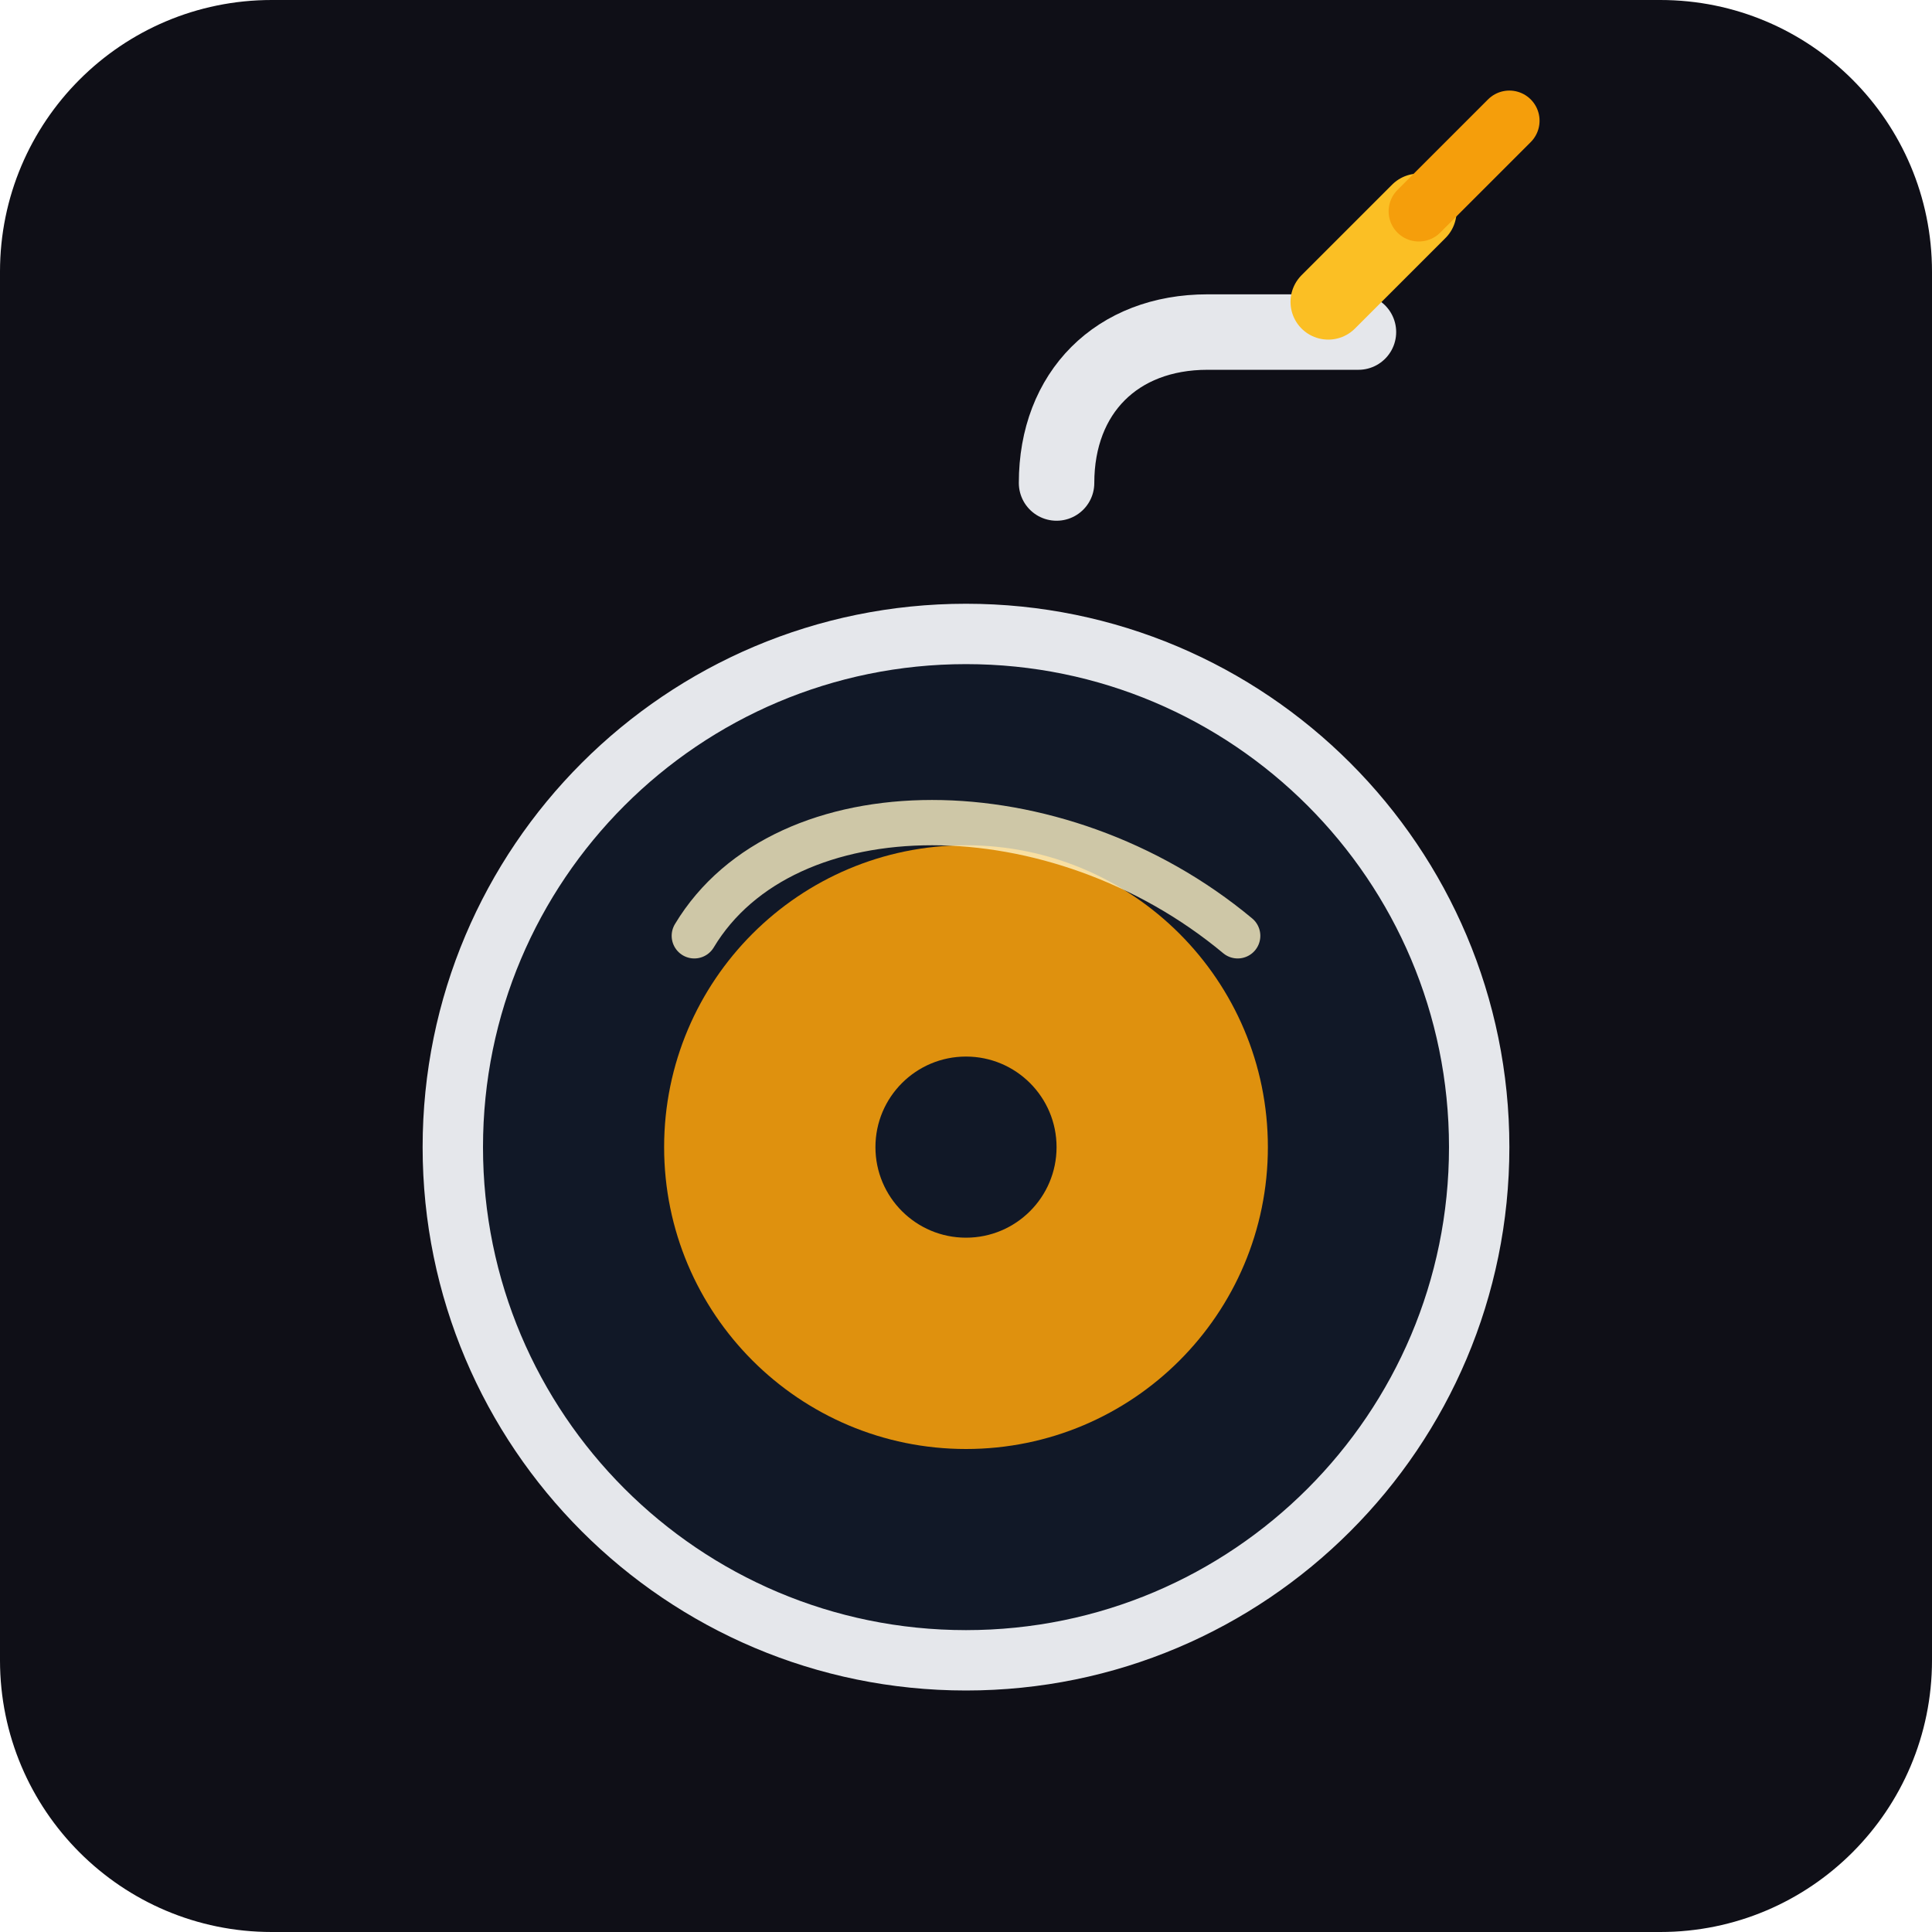
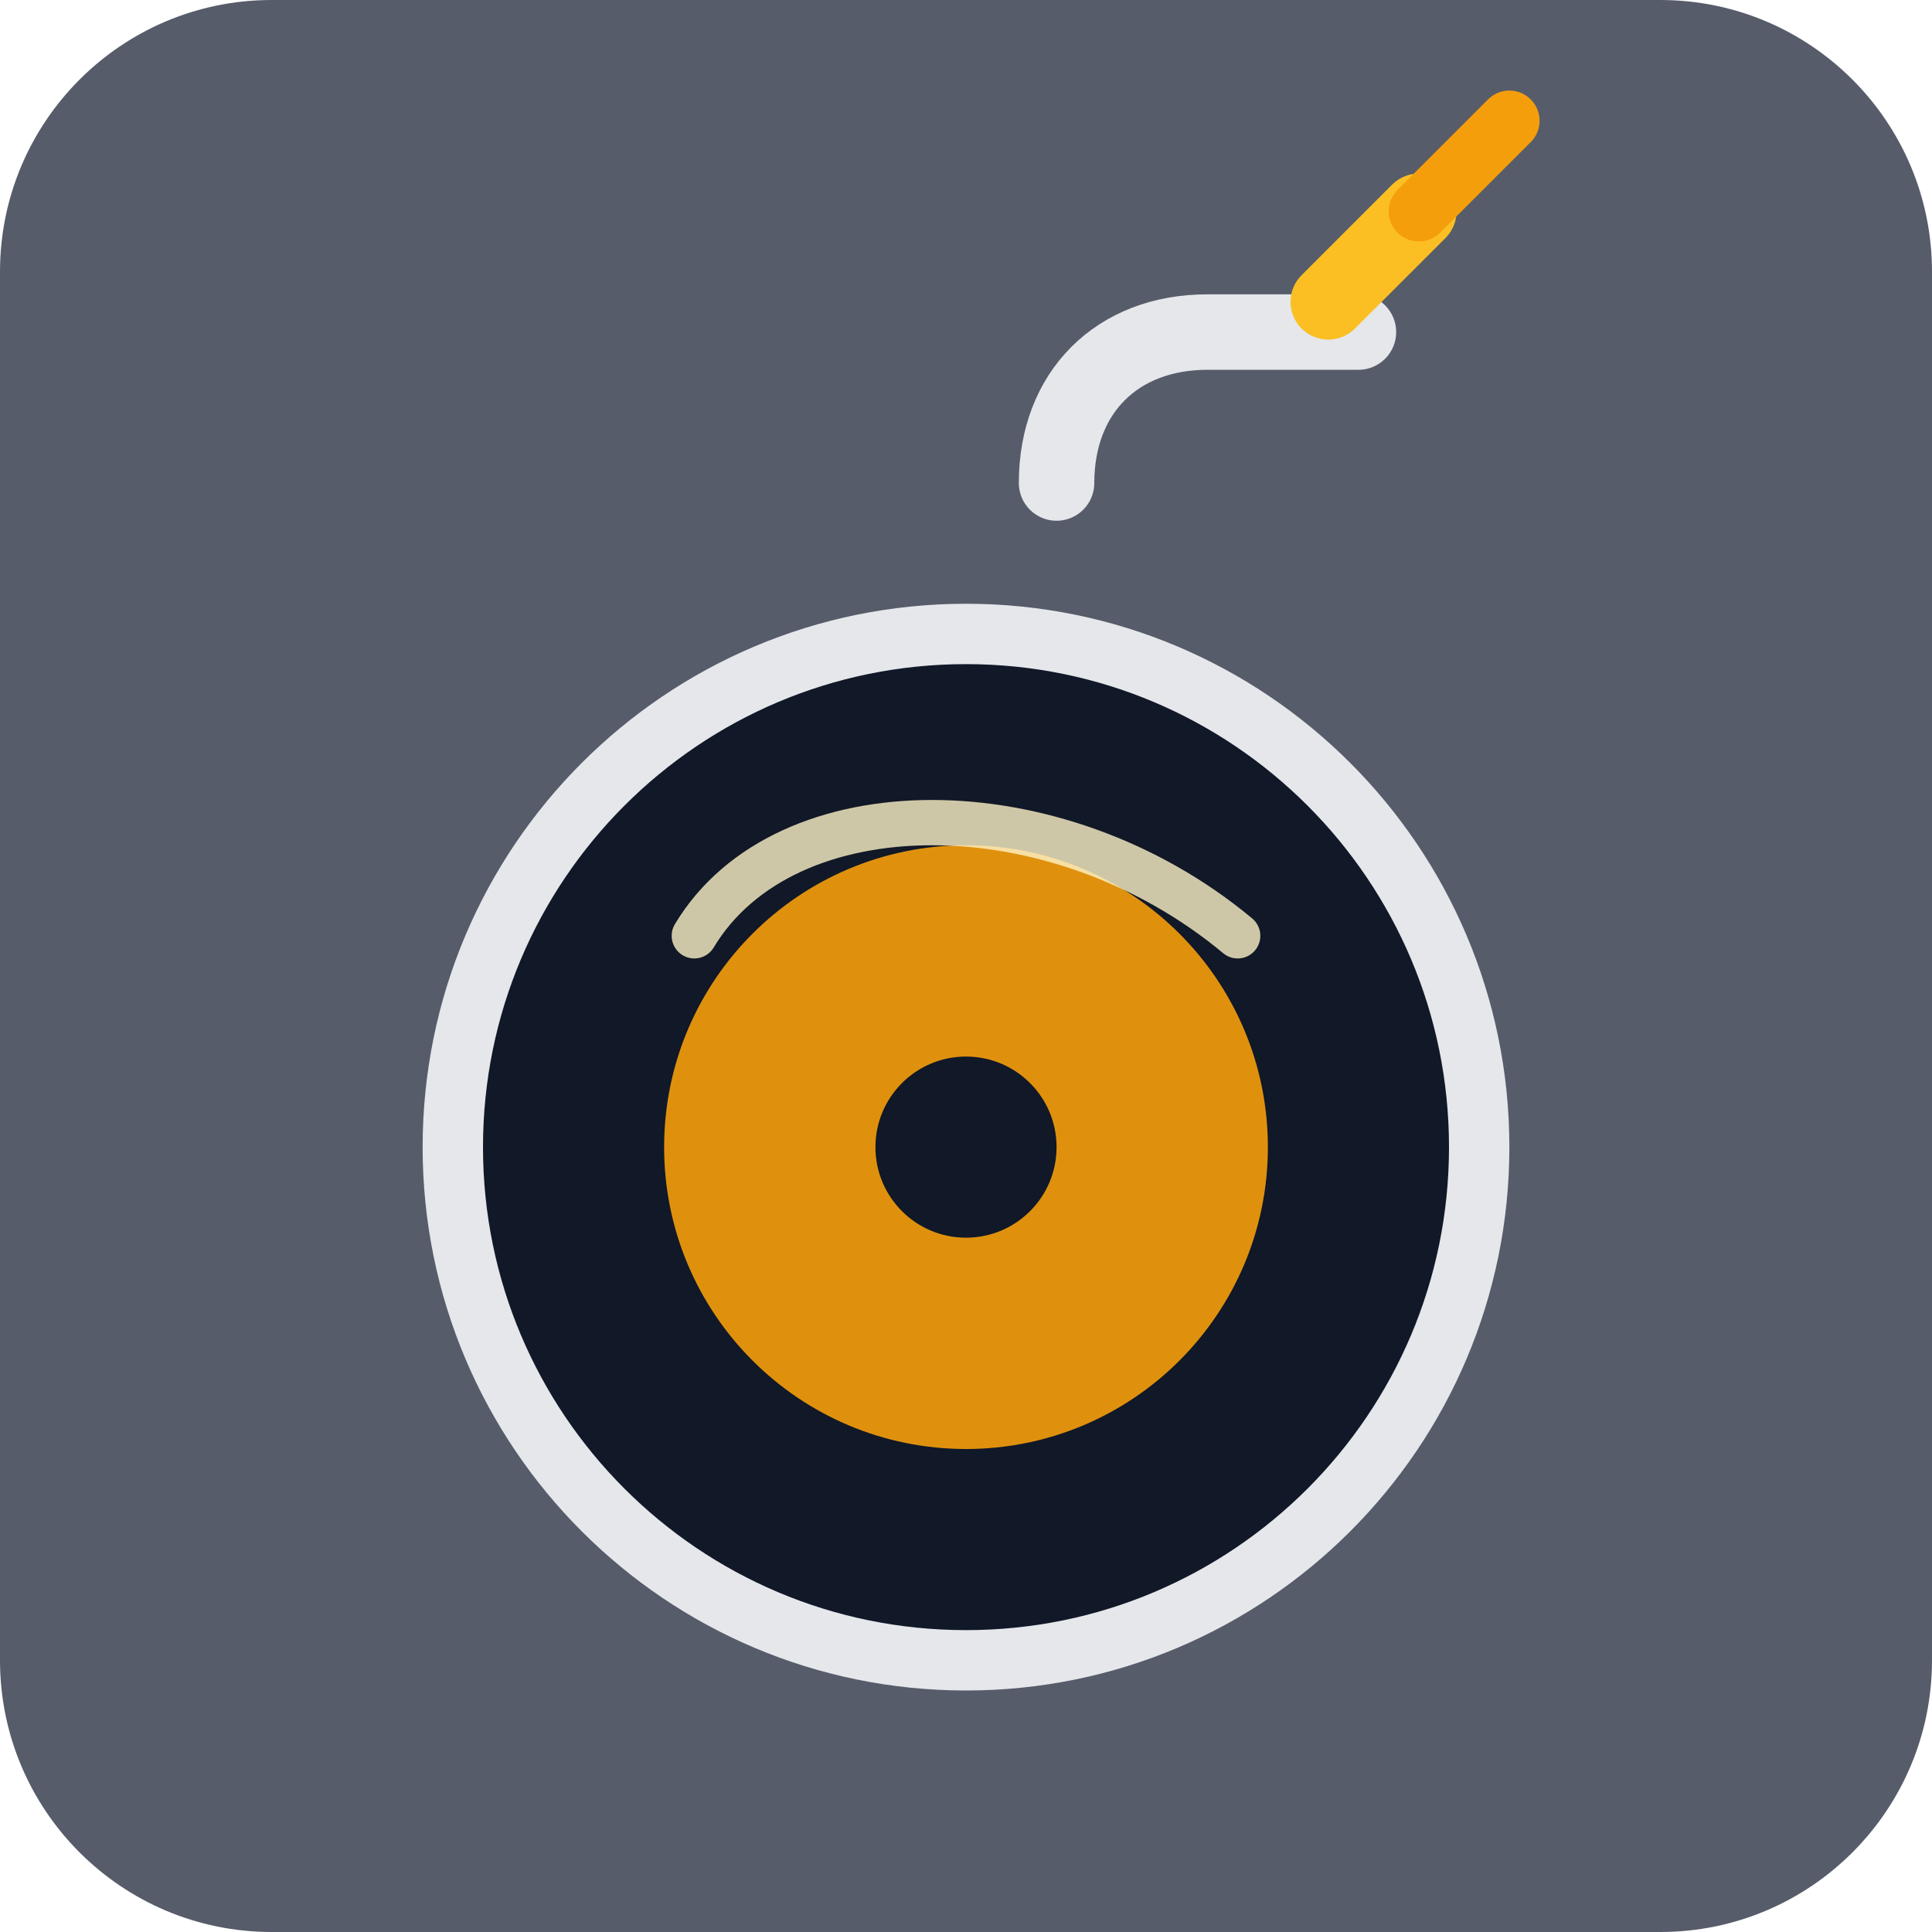
<svg xmlns="http://www.w3.org/2000/svg" viewBox="0 0 128 128">
-   <rect width="128" height="128" rx="18" fill="#0f0f17" />
+   <rect width="128" height="128" rx="18" fill="#0f172a" fill-opacity="0.7" />
  <circle cx="64" cy="76" r="34" fill="#111827" stroke="#e5e7eb" stroke-width="4" />
  <circle cx="64" cy="76" r="20" fill="#f59e0b" opacity="0.9" />
  <path d="M70 32c0-6 4-10 10-10h10" fill="none" stroke="#e5e7eb" stroke-width="5" stroke-linecap="round" />
  <path d="M88 20l6-6" stroke="#fbbf24" stroke-width="5" stroke-linecap="round" />
  <path d="M94 14l6-6" stroke="#f59e0b" stroke-width="4" stroke-linecap="round" />
  <circle cx="64" cy="76" r="6" fill="#111827" />
  <path d="M46 62c6-10 24-10 36 0" fill="none" stroke="#fef3c7" stroke-width="3" stroke-linecap="round" opacity="0.8" />
</svg>
